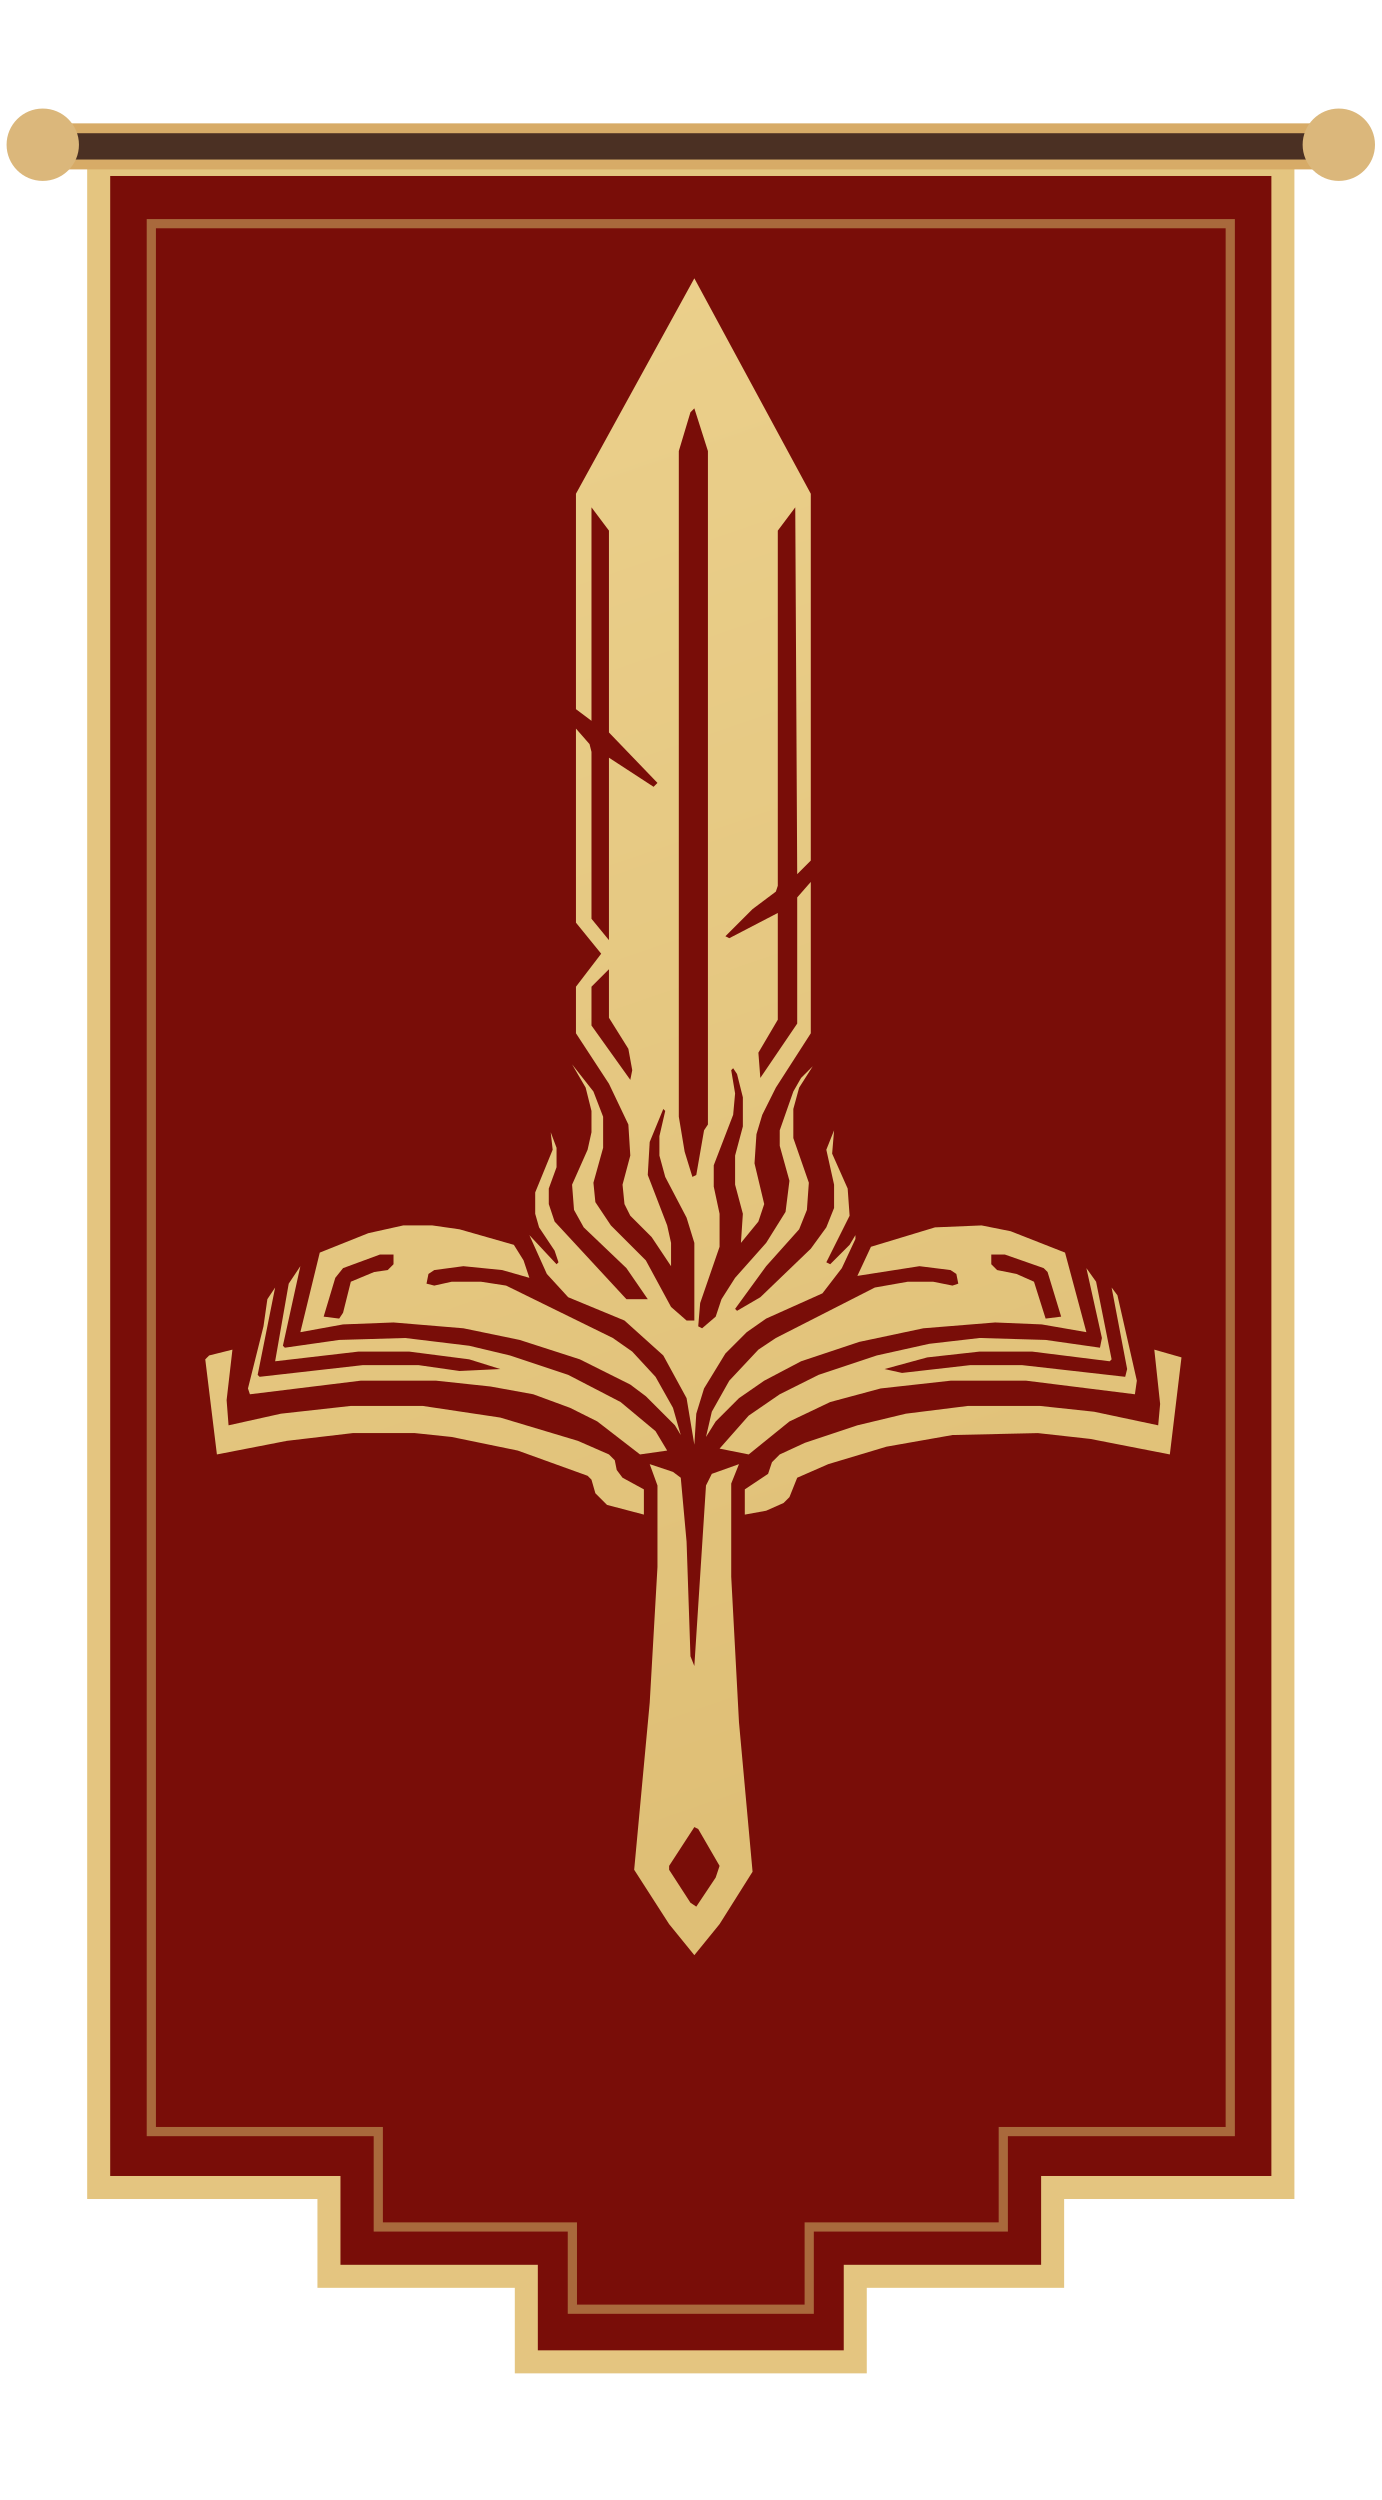
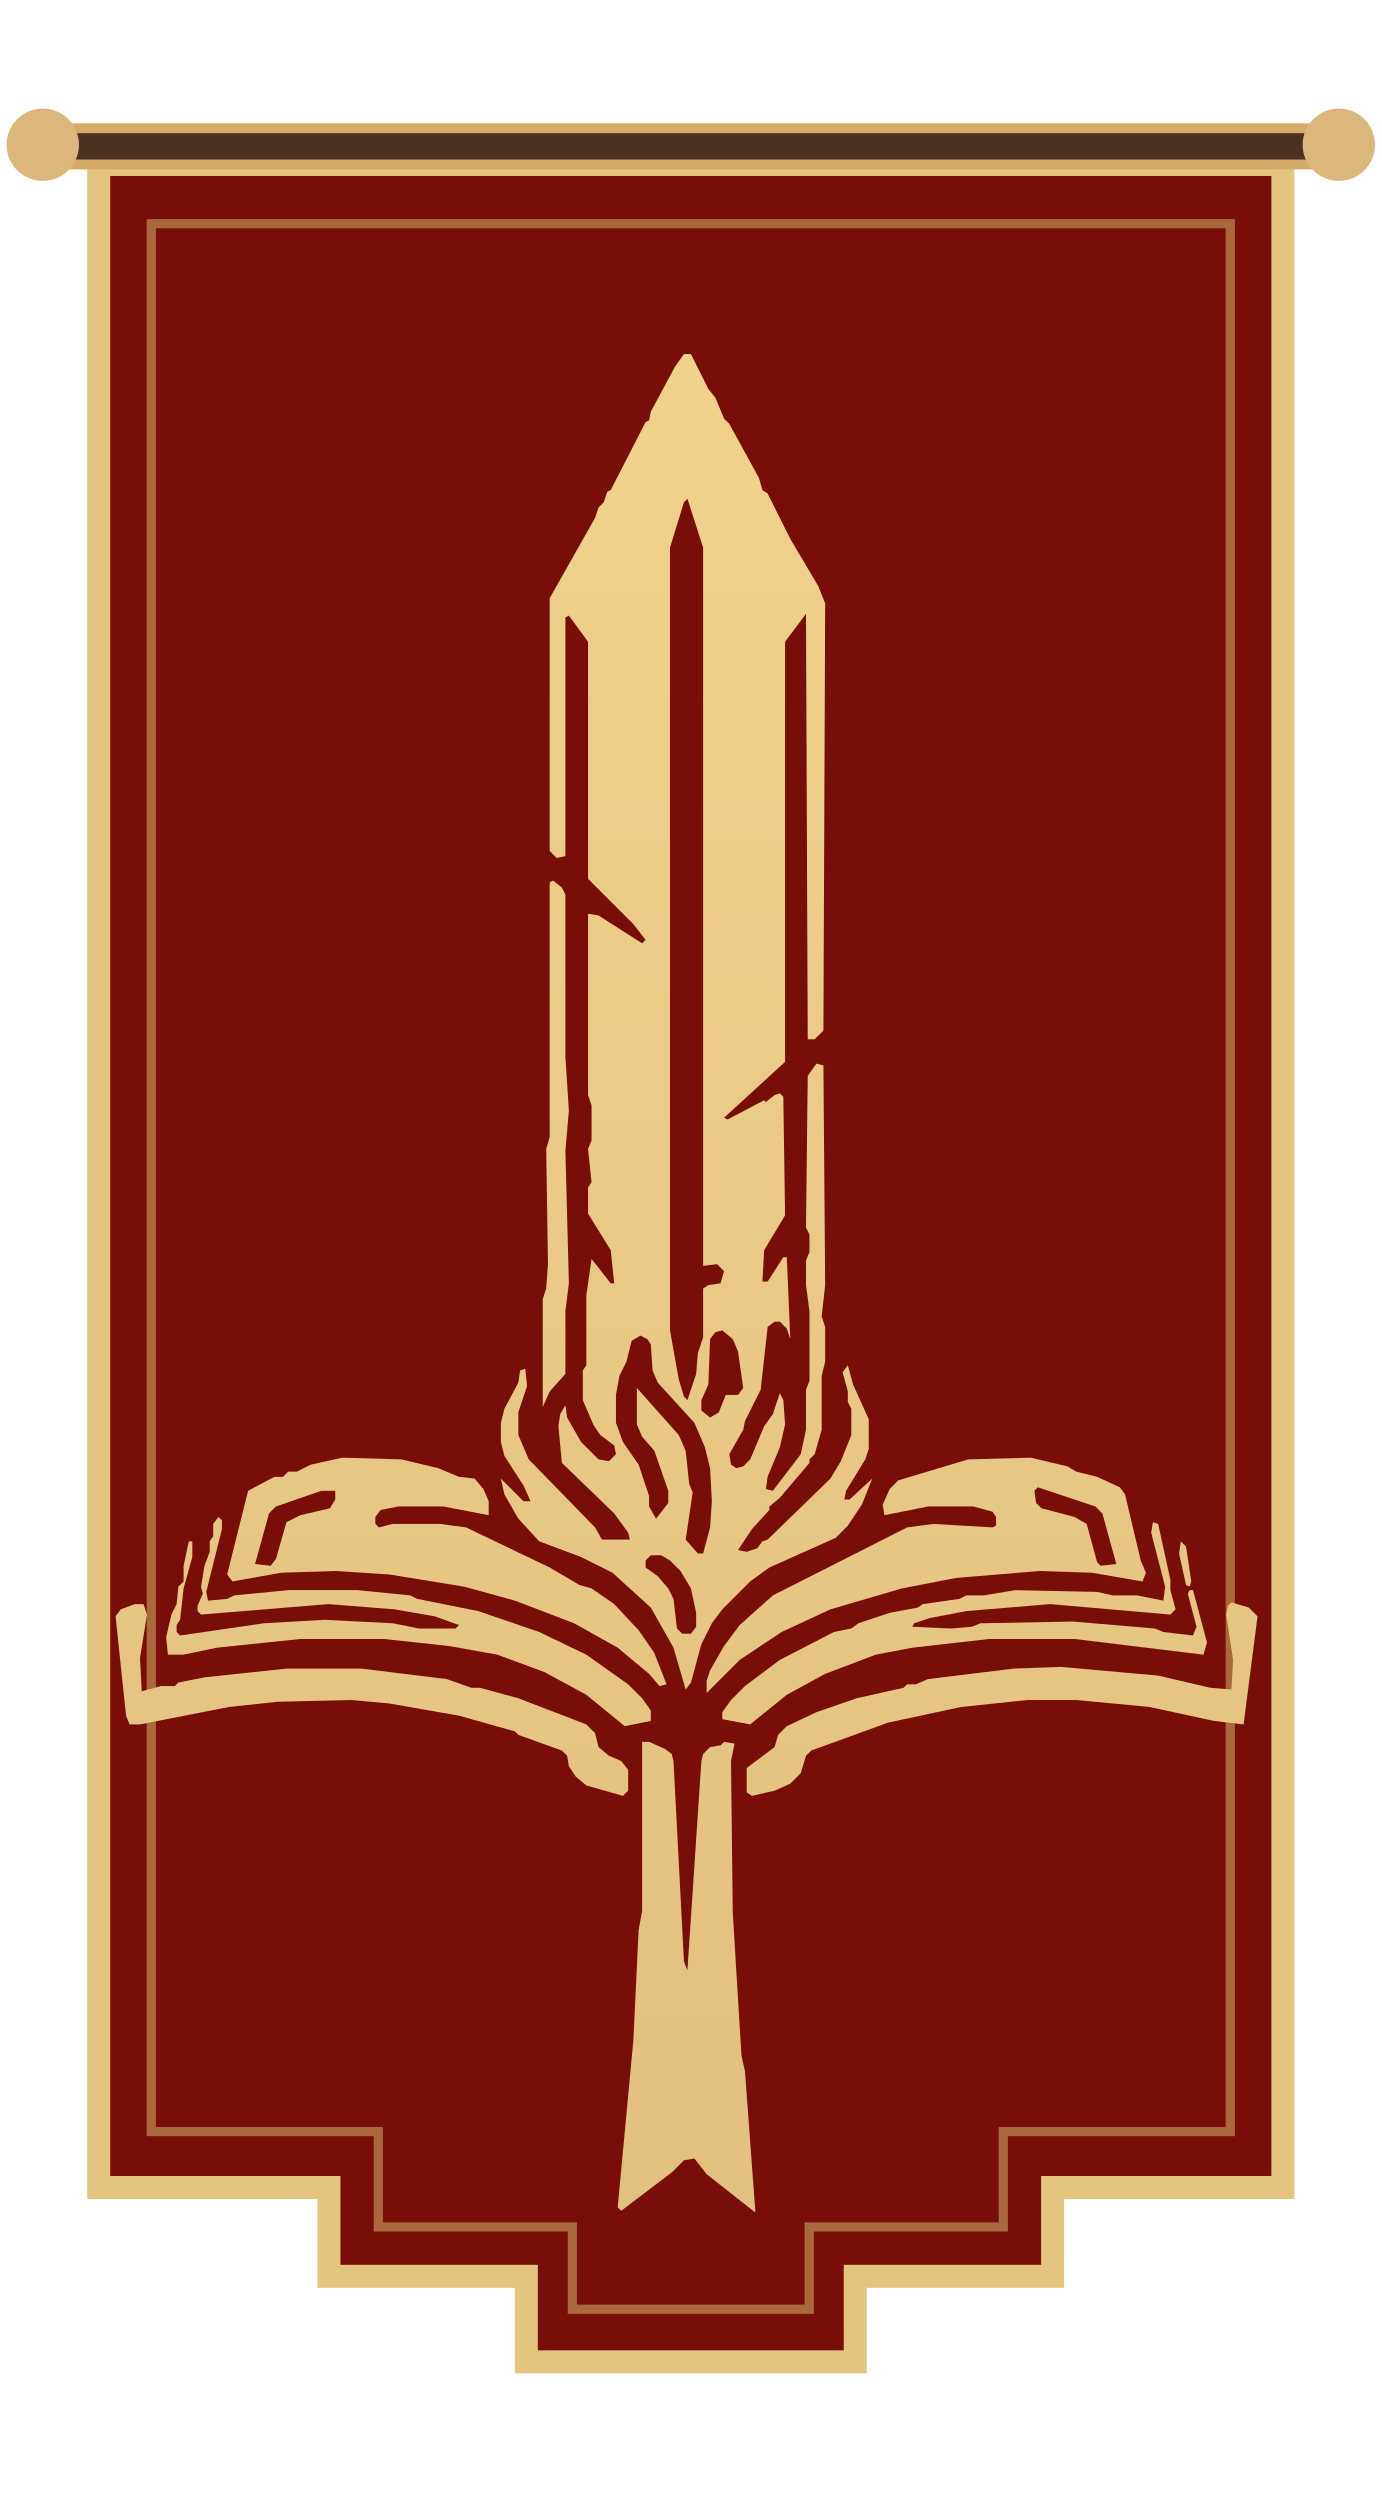
<svg xmlns="http://www.w3.org/2000/svg" viewBox="0 0 420 760" role="img" aria-label="The official Grimoirelee hanging Castleward standard">
  <defs>
-     <linearGradient id="gold" x1="0" y1="0" x2=".2" y2="1">
-       <stop stop-color="#ecd18d" />
-       <stop offset="1" stop-color="#dfbf76" />
+     <linearGradient id="gold" x1="0" y1="75" x2="0" y2="1160" gradientUnits="userSpaceOnUse">
+       <stop stop-color="#f0d28c" />
+       <stop offset="1" stop-color="#e2c07f" />
    </linearGradient>
  </defs>
  <path d="M30 50H390V665H320V692H260V718H160V692H100V665H30Z" fill="#790d08" stroke="#e4c580" stroke-width="7" stroke-linejoin="miter" />
  <path d="M46 68H374V648H305V677H246V702H174V677H115V648H46Z" fill="none" stroke="#b9884e" stroke-width="2.8" opacity=".75" />
  <path d="M13 39H407V50H13Z" fill="#4b3023" stroke="#d7ab67" stroke-width="3" />
  <circle cx="13" cy="44" r="11" fill="#dbb77b" />
  <circle cx="407" cy="44" r="11" fill="#dbb77b" />
-   <g transform="translate(-91 38) scale(.59)">
+   <g transform="translate(-38 61) scale(.53)">
    <g fill="url(#gold)" fill-rule="evenodd">
-       <path d="M535,690 521,695 518,701 512,794 510,789 508,730 505,697 501,694 489,690 493,701 493,743 489,813 481,899 499,927 512,943 525,927 542,900 535,823 531,748 531,700Z M512,877 514,878 525,897 523,903 513,918 510,916 499,899 499,897Z M763,635 749,631 752,659 751,670 718,663 690,660 653,660 621,664 596,670 569,679 556,685 552,689 550,695 538,703 538,716 549,714 558,710 561,707 565,697 581,690 611,681 645,675 689,674 716,677 757,685Z M260,636 266,685 302,678 336,674 368,674 387,676 421,683 457,696 459,698 461,705 467,711 486,716 486,703 475,697 472,693 471,688 468,685 452,678 412,666 372,660 335,660 299,664 272,670 271,657 274,631 262,634Z M730,603 727,599 735,641 734,645 681,639 654,639 619,643 610,641 632,635 659,632 686,632 726,637 727,636 719,596 714,589 722,625 721,630 693,626 659,625 633,628 606,634 576,644 556,654 540,665 525,682 540,685 561,668 582,658 608,651 644,647 683,647 739,654 740,647Z M292,605 290,619 282,651 283,654 340,647 379,647 407,650 429,654 448,661 462,668 484,685 498,683 492,673 474,658 447,644 417,634 396,629 363,625 329,626 301,630 300,629 309,588 303,597 296,637 339,632 365,632 396,636 412,641 391,642 370,639 341,639 288,645 287,644 296,599Z M703,581 675,570 660,567 636,568 603,578 596,593 628,588 644,590 647,592 648,597 645,598 635,596 622,596 605,599 554,625 545,631 530,647 521,663 518,676 523,668 535,656 548,647 567,637 597,627 630,620 667,617 691,618 714,622Z M665,582 672,582 692,589 694,591 701,614 693,615 687,596 678,592 668,590 665,587Z M319,581 309,622 331,618 357,617 393,620 422,626 453,636 479,649 487,655 502,670 505,675 501,661 492,645 480,632 470,625 415,598 402,596 387,596 378,598 374,597 375,592 378,590 393,588 413,590 427,594 424,585 419,577 391,569 377,567 362,567 344,571Z M357,582 357,587 354,590 347,591 335,596 331,612 329,615 321,614 327,594 331,589 350,582Z M512,79 451,190 451,301 459,307 459,197 468,209 468,313 493,339 491,341 468,326 468,420 459,409 459,323 458,319 451,311 451,411 464,427 451,444 451,468 468,494 478,515 479,531 475,546 476,556 479,562 490,573 500,588 500,576 498,567 488,541 489,524 496,507 497,508 494,521 494,531 497,542 508,563 512,576 512,616 508,616 500,609 487,585 469,567 461,555 460,545 465,527 465,511 460,498 449,484 456,496 459,508 459,519 457,528 449,546 450,559 455,568 477,589 488,605 477,605 440,565 437,556 437,548 441,537 441,527 438,519 439,528 430,550 430,561 432,568 440,580 442,586 441,587 427,572 436,592 447,604 476,616 496,634 508,656 512,680 513,664 517,651 528,633 539,622 549,615 578,602 588,589 595,574 595,572 592,577 582,587 580,586 592,562 591,548 583,530 584,518 580,528 584,546 584,558 580,568 572,579 546,604 534,611 533,610 549,588 566,569 570,559 571,545 563,522 563,507 566,496 573,485 567,491 563,498 556,518 556,526 561,544 559,560 549,576 533,594 526,605 523,614 516,620 514,619 515,607 525,578 525,561 522,547 522,536 532,510 533,499 531,487 532,486 534,489 537,501 537,516 533,531 533,546 537,561 536,576 545,565 548,556 543,535 544,520 547,510 554,496 572,468 572,390 565,398 565,463 546,491 545,478 555,461 555,406 530,419 528,418 542,404 554,395 555,392 555,209 564,197 565,386 572,379 572,190Z M468,435 468,460 478,476 480,487 479,492 459,464 459,444Z M512,146 519,168 519,515 517,518 513,541 511,542 507,529 504,511 504,168 510,148Z" />
+       <path d="M440,884 440,981 438,992 435,1055 426,1151 428,1153 457,1131 464,1124 470,1123 477,1132 505,1154 499,1073 497,1064 492,982 491,895 493,885 487,884 485,886 479,887 475,891 474,895 466,1015 464,1010 458,895 457,891 453,888 444,884Z M138,812 144,869 146,874 152,874 203,864 231,861 273,860 295,862 335,869 367,878 369,880 394,889 397,892 398,898 402,904 408,909 429,915 432,912 432,900 428,895 421,892 415,887 413,879 408,874 369,859 347,853 342,853 328,848 279,842 236,842 189,847 174,850 172,852 164,852 153,855 152,836 156,811 154,805 149,805 141,808Z M793,812 788,807 778,804 776,806 775,811 779,837 778,854 766,853 736,846 680,841 653,842 604,848 597,851 592,851 590,853 563,859 540,867 523,875 518,880 516,887 500,899 500,913 503,915 516,912 525,908 531,902 534,892 537,889 581,873 623,864 661,860 689,860 731,864 768,872 785,874Z M749,769 748,776 752,794 754,795 755,792 752,772Z M764,827 756,797 754,797 753,799 758,818 756,823 739,821 734,819 687,815 634,816 629,818 617,819 595,818 596,816 605,813 626,809 674,805 743,811 746,808 743,797 743,791 736,759 733,758 732,764 740,795 739,803 724,800 710,800 701,798 654,797 636,800 626,800 622,802 601,805 598,807 582,810 564,816 560,819 550,821 519,837 499,852 491,860 486,867 486,871 502,874 523,857 545,845 574,834 595,830 639,825 688,825 762,834Z M180,769 177,783 177,792 174,795 173,805 170,811 167,824 168,834 177,834 196,830 244,825 292,825 329,829 357,834 384,844 408,857 430,875 445,872 445,866 440,859 432,851 408,834 381,821 346,809 311,802 307,800 277,797 237,797 206,800 202,802 191,803 190,798 199,762 199,757 197,755 194,759 194,766 192,769 192,775 189,783 187,795 188,799 185,806 185,809 187,811 260,805 298,808 321,812 335,817 333,819 312,819 297,816 258,814 223,816 175,823 173,821 173,817 175,814 177,796 182,778 182,769Z M717,742 714,738 701,732 689,729 684,726 663,721 627,722 587,734 582,739 578,748 579,754 604,749 630,749 641,752 643,755 643,760 641,761 607,759 592,761 515,800 496,817 487,829 479,843 477,849 477,856 496,837 520,821 548,808 589,796 620,790 668,786 698,787 727,792 729,787 726,780Z M665,740 667,738 700,749 704,753 712,782 703,783 701,781 695,759 688,755 669,750 666,747Z M214,740 202,788 205,792 233,787 264,786 295,788 338,795 367,803 401,816 426,830 444,845 450,852 454,851 447,833 438,820 424,805 411,796 404,794 387,784 339,761 324,759 297,759 289,761 287,759 287,755 290,751 300,749 326,749 352,754 352,746 349,739 344,733 335,732 323,727 302,722 268,721 250,725 242,729 237,729 234,732 229,732Z M264,740 264,745 261,750 244,754 236,758 230,779 227,783 218,782 226,753 230,749 256,740Z M389,390 387,391 387,537 385,544 386,610 385,624 383,630 383,692 387,683 396,673 396,637 398,621 396,545 398,522 396,491 396,398 394,394Z M468,88 464,88 459,95 445,121 444,126 442,127 422,166 420,167 418,173 415,176 413,182 387,228 387,373 391,377 396,376 396,239 398,238 409,253 409,389 435,415 442,424 440,426 415,410 409,409 409,513 411,519 411,539 409,544 411,563 409,566 409,581 422,602 424,621 422,621 411,607 408,628 408,668 406,671 406,688 412,702 416,708 424,714 425,719 421,723 415,722 405,712 397,698 396,691 393,696 392,703 394,724 424,753 432,764 433,768 417,768 413,761 375,722 369,708 369,695 374,680 373,670 370,671 369,678 361,693 359,701 359,712 361,720 372,737 376,746 372,746 359,733 361,742 369,756 381,769 405,778 423,787 445,807 458,830 465,854 468,850 474,828 480,816 486,808 502,792 513,784 551,767 558,760 566,748 572,733 559,745 556,745 557,740 568,722 570,716 570,699 561,679 558,668 555,672 558,683 558,689 560,693 560,708 554,723 548,733 512,768 509,769 506,773 500,775 495,774 503,762 513,751 513,749 519,744 536,724 536,722 539,719 543,705 543,674 545,666 545,646 543,640 545,622 544,496 540,495 535,502 534,589 536,593 536,603 534,608 534,622 536,637 536,677 534,682 534,705 531,719 515,740 511,739 512,732 519,715 522,702 521,688 519,684 515,696 510,703 502,722 498,726 494,727 491,725 490,719 498,705 499,700 508,682 512,646 516,643 519,643 523,647 525,653 523,606 521,606 512,620 509,620 510,602 522,582 521,514 519,512 516,513 511,517 510,516 489,527 487,526 522,494 522,253 534,237 535,481 539,481 544,476 545,231 541,221 525,194 512,168 509,166 507,159 490,128 487,125 482,113 478,108Z M445,777 451,777 456,780 462,786 468,796 471,810 471,818 468,822 463,822 460,819 458,802 455,796 449,789 442,784 442,780Z M439,651 443,653 445,656 446,671 449,678 470,701 476,715 479,727 480,746 479,761 475,776 472,776 465,768 469,741 467,736 465,717 461,708 437,681 437,702 440,709 447,717 455,740 455,747 448,756 444,749 444,743 438,725 429,712 425,701 425,685 427,674 431,666 434,654Z M486,648 492,653 495,660 498,681 495,685 488,685 484,695 479,698 474,694 474,688 478,679 479,653 482,649Z M466,171 475,199 475,611 483,610 487,614 485,621 478,622 475,624 475,652 472,661 471,673 466,688 464,686 461,676 456,648 456,199 464,173Z" />
    </g>
  </g>
</svg>
